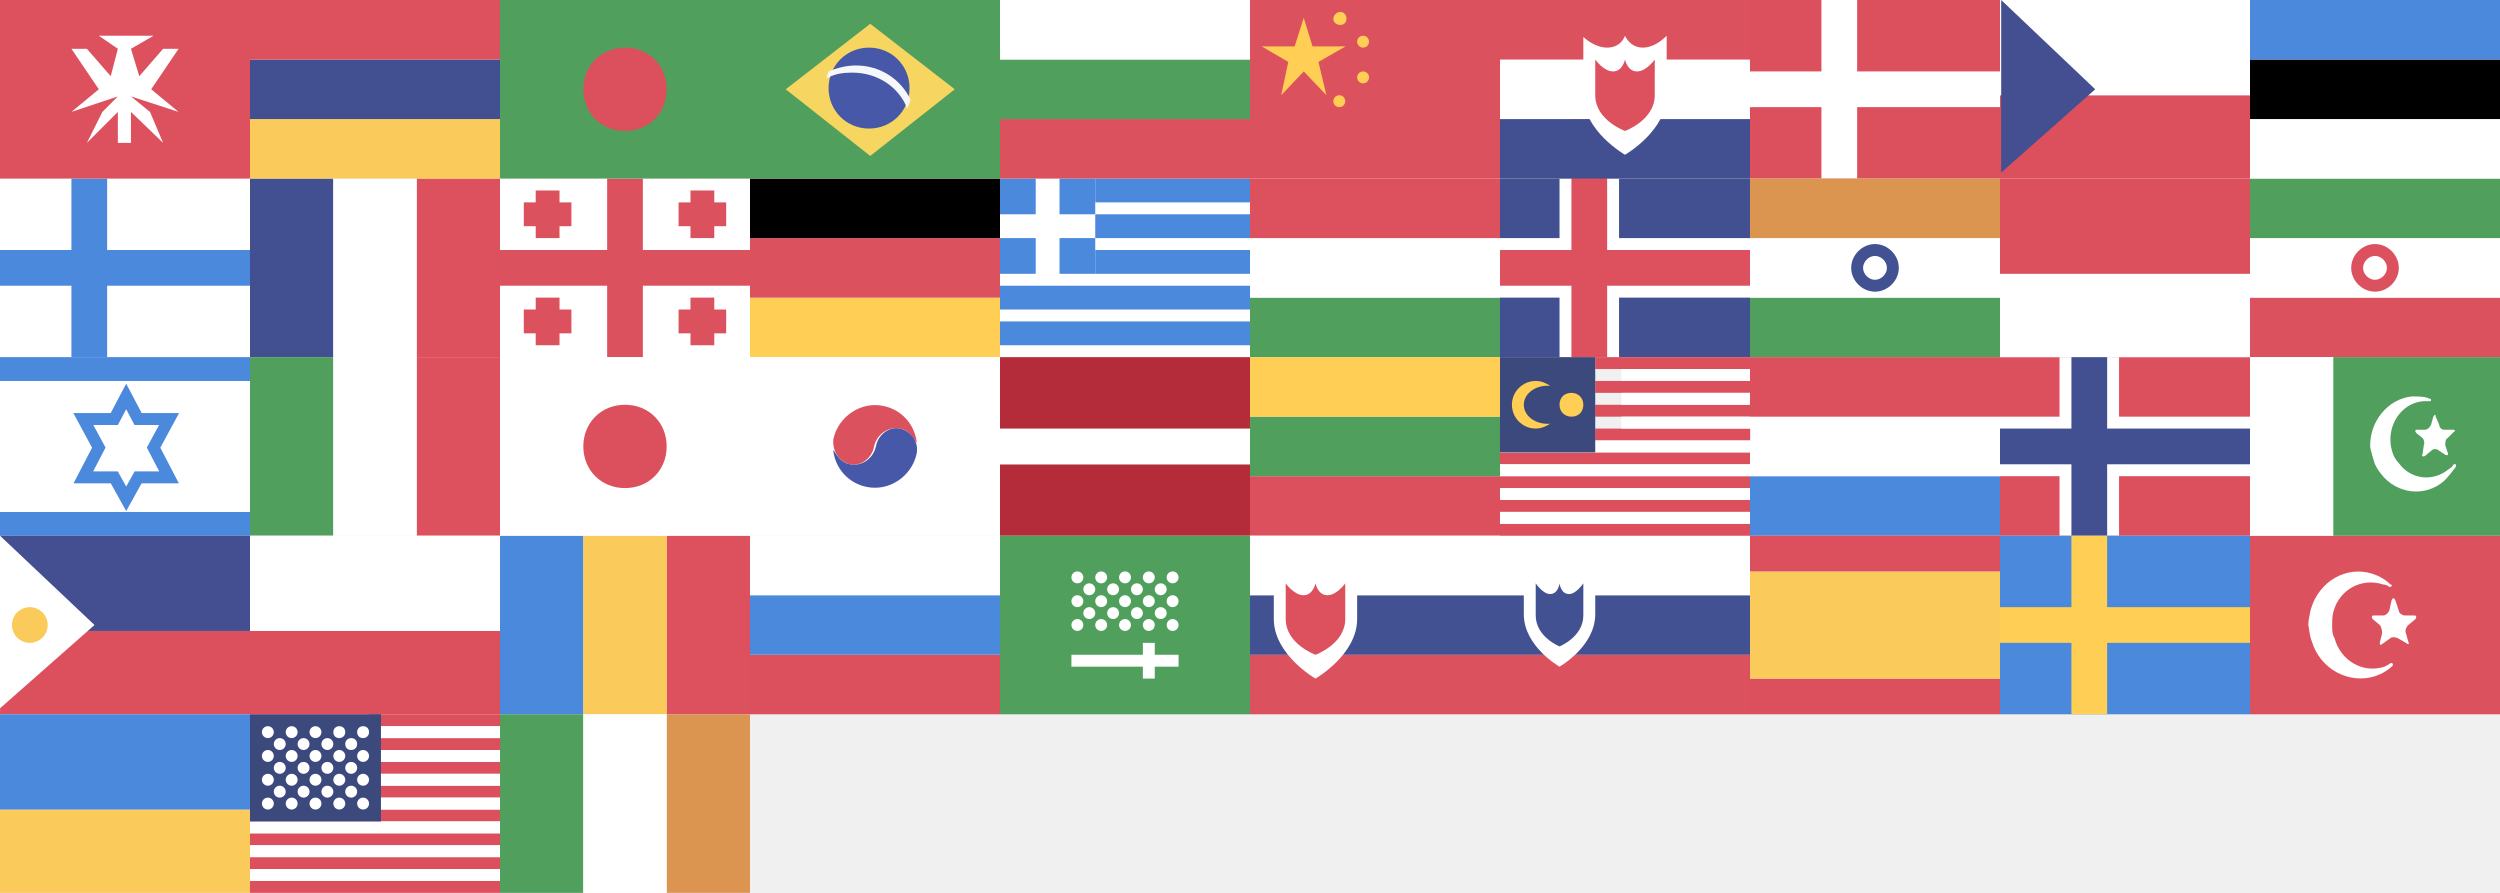
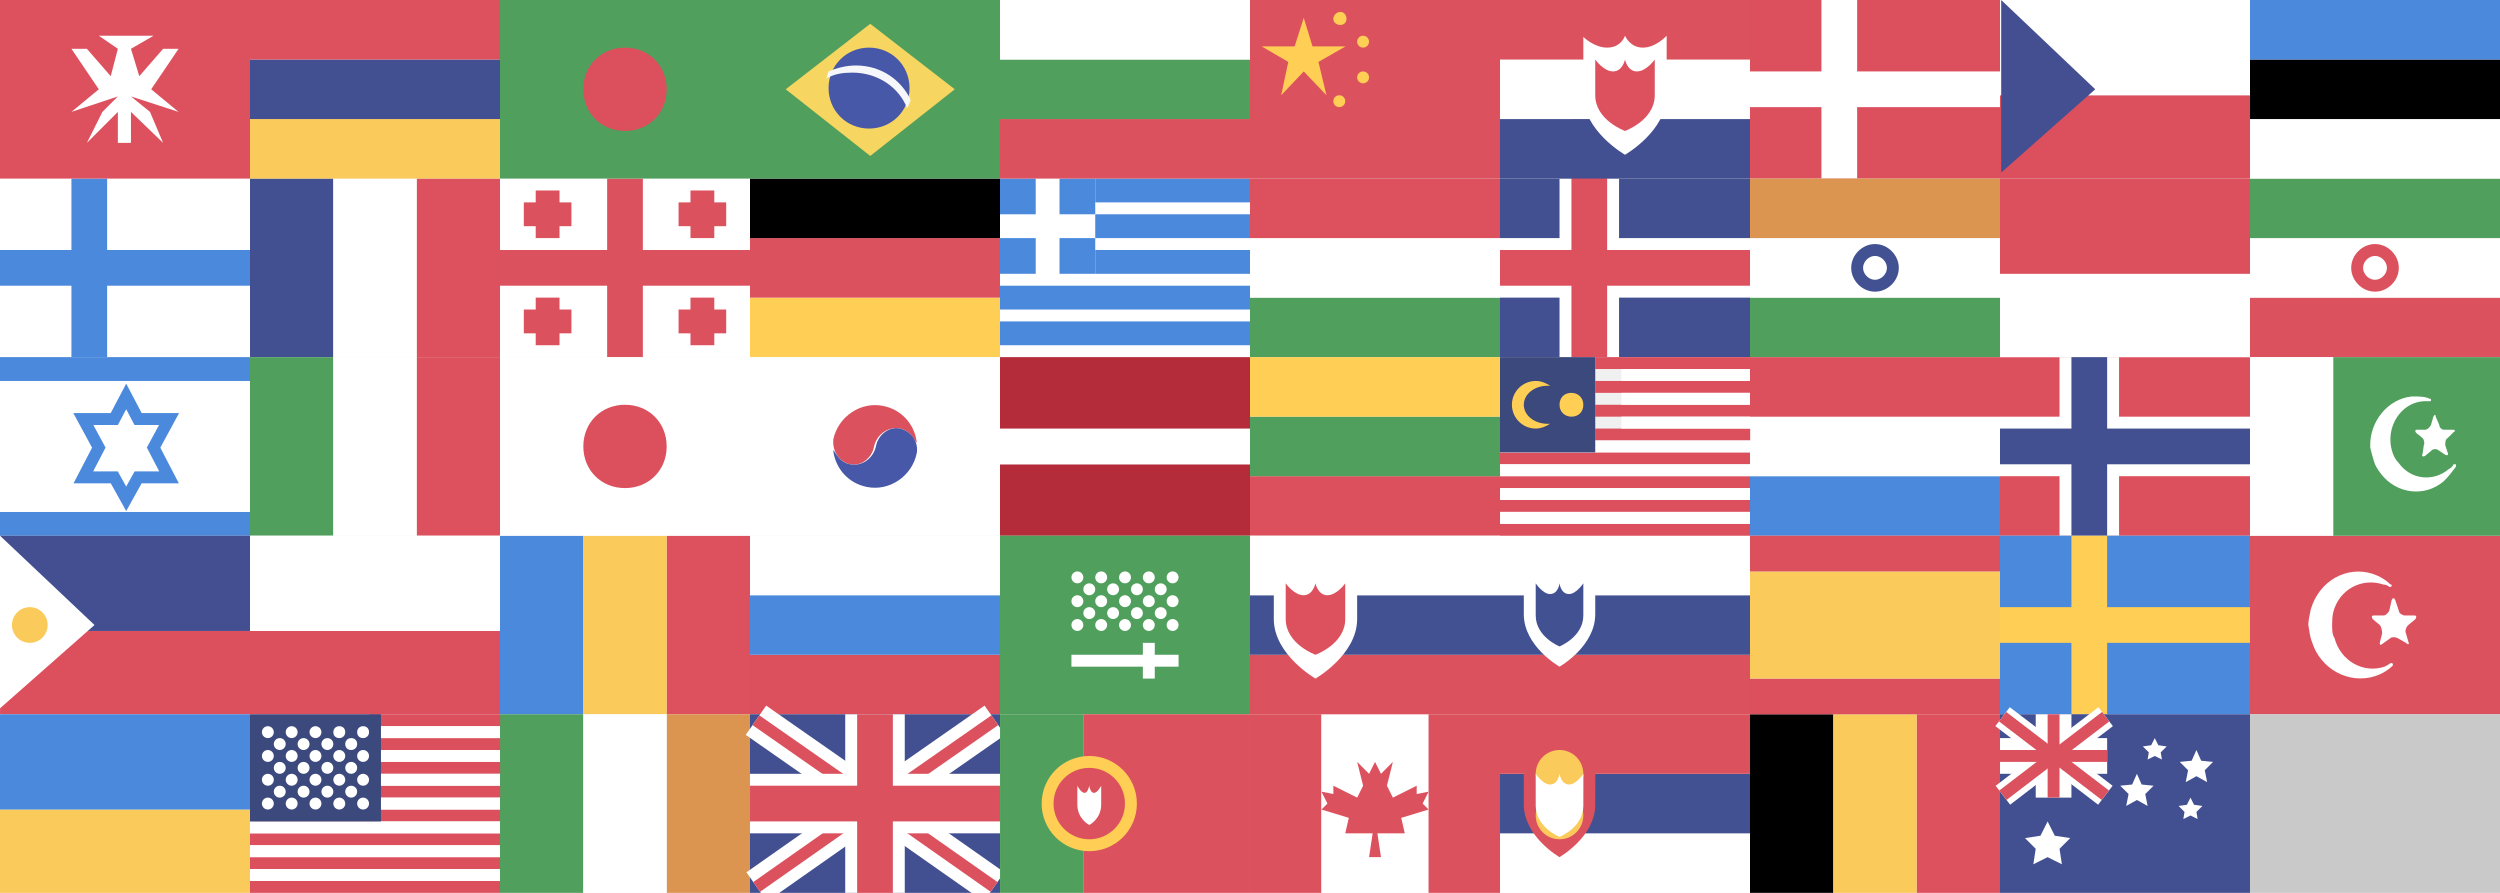
- <svg xmlns="http://www.w3.org/2000/svg" width="210" height="75" viewBox="0 0 210 75">
-   <style>.style0{fill: none;fill-rule: evenodd;}.style1{stroke-width: 7;}.style10{stroke: #FFFFFF;stroke-width: 5;}.style11{stroke: #DD505E;stroke-width: 3;}.style12{stroke: #DC505E;stroke-width: 15;}.style13{stroke: #425091;stroke-width: 3;}.style14{stroke: #FFFFFF;stroke-width: 3;}.style15{stroke: #4A89DC;stroke-width: 15;}.style16{stroke: #FFCE54;stroke-width: 3;}.style17{stroke: #FFFFFF;stroke-width: 15;}.style18{stroke: #4A89DC;stroke-width: 3;}.style19{stroke: #DC515E;stroke-width: 3;}.style2{stroke: #425091;}.style20{stroke: #DC515E;stroke-width: 2;}.style21{stroke-width: 5;}.style22{stroke: #DC505E;}.style23{stroke: #FFCE54;}.style24{stroke: #DC515E;}.style25{stroke: #000000;}.style26{stroke: #DC515E;stroke-width: 5;}.style27{stroke: #509F5D;stroke-width: 5;}.style28{stroke: #425091;stroke-width: 5;}.style29{fill: #FFFFFF;}.style3{stroke: #DD505E;}.style30{fill: #DD505E;}.style31{stroke: #425191;stroke-width: 5;}.style32{fill: #425191;}.style33{stroke: #DC9551;stroke-width: 5;}.style34{stroke: #425191;}.style35{stroke: #DD505E;stroke-width: 15;}.style36{stroke: #DC515E;stroke-width: 15;}.style37{fill: #FFCE54;}.style38{stroke: #4A89DC;stroke-width: 2;}.style39{stroke: #FFFFFF;stroke-width: 11;}.style4{stroke: #FFFFFF;}.style40{stroke: #FFFFFF;stroke-width: 27;}.style41{stroke: #B42B39;stroke-width: 6;}.style42{stroke: #DC505E;stroke-width: 3;}.style43{stroke: #FACA5A;stroke-width: 9;}.style44{stroke: #DC505E;stroke-width: 7;}.style45{stroke: #FFFFFF;stroke-width: 8;}.style46{fill: #434F91;}.style47{stroke: #434F91;stroke-width: 8;}.style48{fill: #FACA5A;}.style49{stroke: #FFFFFF;stroke-width: 7;}.style5{stroke: #509F5D;}.style50{stroke: #DC505E;stroke-width: 8;}.style51{stroke: #FACA5A;stroke-width: 7;}.style52{stroke: #4A89DC;stroke-width: 8;}.style53{stroke: #509F5D;stroke-width: 15;}.style54{fill: #DC505E;}.style55{stroke: #FFFFFF;stroke-linecap: square;}.style56{fill: #DC515E;}.style57{fill: #4758A9;}.style58{fill: #3C497D;}.style59{fill: #F6D660;}.style6{stroke: #4A89DC;}.style60{fill: #F5F7FA;}.style61{stroke: #509F5D;stroke-width: 14;}.style7{stroke: #FACA5A;}.style8{stroke: #DC9551;}.style9{stroke: #425091;stroke-width: 15;}</style>
-   <g class="style0">
-     <g class="style1">
-       <path d="M24.5 15v15" class="style2" />
-       <path d="M38.5 15v15" class="style3" />
-       <path d="M31.5 15v15" class="style4" />
-     </g>
-     <g class="style1">
-       <path d="M24.5 30v15" class="style5" />
-       <path d="M38.5 30v15" class="style3" />
-       <path d="M31.5 30v15" class="style4" />
-     </g>
-     <g class="style1">
-       <path d="M45.5 45v15" class="style6" />
-       <path d="M59.5 45v15" class="style3" />
-       <path d="M52.5 45v15" class="style7" />
-     </g>
-     <g class="style1">
-       <path d="M45.5 60v15" class="style5" />
-       <path d="M59.5 60v15" class="style8" />
-       <path d="M52.5 60v15" class="style4" />
-     </g>
-     <path d="M126 22.5h21" class="style9" />
-     <path d="M133.5 15v15m-7.5-7.5h21" class="style10" />
-     <path d="M133.5 9v21m-7.5-7.5h21" class="style11" />
-     <path d="M168 37.5h21" class="style12" />
-     <path d="M175.5 30v15m-7.5-7.5h21" class="style10" />
-     <path d="M175.5 24v21m-7.5-7.5h21" class="style13" />
-     <path d="M147 7.5h21" class="style12" />
-     <path d="M154.5 0v15M147 7.5h21" class="style14" />
-     <path d="M168 52.5h21" class="style15" />
-     <path d="M175.5 45v15m-7.5-7.5h21" class="style16" />
-     <path d="M0 22.5h21" class="style17" />
-     <path d="M7.5 15v15M0 22.5h21" class="style18" />
-     <path d="M42 22.5h21" class="style17" />
-     <path d="M52.5 15v15M42 22.5h21" class="style19" />
-     <path d="M46 16v4m-2-2h4M59 16v4m-2-2h4M46 25v4m-2-2h4M59 25v4m-2-2h4" class="style20" />
-     <g class="style21">
-       <path d="M105 27.5h21" class="style5" />
-       <path d="M105 22.5h21" class="style4" />
-       <path d="M105 17.5h21" class="style3" />
-     </g>
-     <g class="style21">
-       <path d="M105 42.5h21" class="style22" />
-       <path d="M105 37.5h21" class="style5" />
-       <path d="M105 32.5h21" class="style23" />
-     </g>
-     <g class="style21">
-       <path d="M63 57.5h21" class="style22" />
-       <path d="M63 52.5h21" class="style6" />
-       <path d="M63 47.5h21" class="style4" />
-     </g>
-     <g class="style21">
-       <path d="M63 27.5h21" class="style23" />
-       <path d="M63 22.5h21" class="style24" />
-       <path d="M63 17.5h21" class="style25" />
-     </g>
-     <path d="M189 27.5h21" class="style26" />
-     <path d="M189 22.5h21" class="style10" />
-     <path d="M189 17.5h21" class="style27" />
-     <path d="M199.5 21c.8 0 1.5.7 1.5 1.5s-.7 1.5-1.5 1.5-1.5-.7-1.5-1.5.7-1.5 1.5-1.5" class="style24" />
-     <path d="M126 12.5h21" class="style28" />
-     <path d="M126 7.5h21" class="style10" />
-     <path d="M126 2.5h21" class="style26" />
-     <path d="M136.5 3s-.3 1-1.5 1c-1.1 0-2-.9-2-.9V8c0 3 3.5 5 3.5 5s3.5-2 3.5-5V3s-.9 1-2 1-1.5-1-1.5-1z" class="style29" />
-     <path d="M136.5 5s-.2 1-1 1-1.5-1-1.5-1v3c0 2.1 2.5 3 2.5 3s2.5-.9 2.5-3V5s-.7 1-1.5 1-1-1-1-1z" class="style30" />
-     <path d="M105 57.5h21" class="style26" />
-     <path d="M105 52.5h21" class="style31" />
-     <path d="M105 47.5h21" class="style10" />
-     <path d="M110.5 47s-.3 1-1.5 1c-1.1 0-2-.9-2-.9V52c0 3 3.5 5 3.5 5s3.5-2 3.5-5v-5s-.9 1-2 1-1.5-1-1.5-1z" class="style29" />
-     <path d="M110.5 49s-.2 1-1 1-1.5-1-1.5-1v3c0 2.1 2.5 3 2.5 3s2.5-.9 2.5-3v-3s-.7 1-1.5 1-1-1-1-1z" class="style30" />
-     <path d="M126 57.5h21" class="style26" />
-     <path d="M126 52.5h21" class="style31" />
-     <path d="M126 47.5h21" class="style10" />
-     <path d="M131 47.3s-.3.9-1.3.9c-.9 0-1.7-.8-1.7-.8v4.2c0 2.7 3 4.4 3 4.4s3-1.7 3-4.4v-4.3s-.8.9-1.7.9c-1 0-1.3-.9-1.3-.9z" class="style29" />
-     <path d="M131 49s-.1.9-.8.9c-.6 0-1.2-.9-1.2-.9v2.7c0 1.8 2 2.6 2 2.6s2-.8 2-2.6V49s-.6.9-1.2.9c-.7 0-.8-.9-.8-.9z" class="style32" />
-     <path d="M147 27.5h21" class="style27" />
-     <path d="M147 22.5h21" class="style10" />
-     <path d="M147 17.5h21" class="style33" />
-     <path d="M157.5 21c.8 0 1.5.7 1.5 1.5s-.7 1.5-1.5 1.5-1.5-.7-1.5-1.5.7-1.5 1.5-1.5" class="style34" />
-     <g class="style21">
-       <path d="M147 42.5h21" class="style6" />
-       <path d="M147 37.5h21" class="style4" />
-       <path d="M147 32.5h21" class="style22" />
-     </g>
-     <g class="style21">
-       <path d="M189 12.5h21" class="style4" />
-       <path d="M189 7.5h21" class="style25" />
-       <path d="M189 2.5h21" class="style6" />
-     </g>
-     <path d="M0 7.5h21" class="style35" />
-     <path d="M11 8.1l1.6 1.3 1.1 2.6L11 9.4V12H9.9V9.4L7.3 12l1.3-2.6 1.3-1.3L6 9.4l2.3-1.9L6 4.1h1.3l2 2.3.6-2.3L8.3 3h4.6L11 4.1l.7 2.3 2-2.3H15l-2.3 3.4L15 9.4l-4-1.3z" class="style29" />
+ <svg xmlns="http://www.w3.org/2000/svg" xmlns:xlink="http://www.w3.org/1999/xlink" width="210" height="75" viewBox="0 0 210 75">
+   <style>.s0{fill: none;fill-rule: evenodd;}.s1{stroke-width: 7;}.s10{stroke: #DC515E;stroke-width: 6;}.s11{stroke: #FFFFFF;stroke-width: 9;}.s12{fill: #DC515E;}.s13{stroke: #425091;stroke-width: 15;}.s14{stroke: #FFFFFF;stroke-width: 5;}.s15{stroke: #DD505E;stroke-width: 3;}.s16{stroke: #DC505E;stroke-width: 15;}.s17{stroke: #425091;stroke-width: 3;}.s18{stroke: #FFFFFF;stroke-width: 3;}.s19{stroke: #4A89DC;stroke-width: 15;}.s2{stroke: #425091;}.s20{stroke: #FFCE54;stroke-width: 3;}.s21{stroke: #FFFFFF;stroke-width: 15;}.s22{stroke: #4A89DC;stroke-width: 3;}.s23{stroke: #DC515E;stroke-width: 3;}.s24{stroke: #DC515E;stroke-width: 2;}.s25{stroke-width: 5;}.s26{stroke: #DC505E;}.s27{stroke: #FFCE54;}.s28{stroke: #DC515E;}.s29{stroke: #DC515E;stroke-width: 5;}.s3{stroke: #DD505E;}.s30{stroke: #509F5D;stroke-width: 5;}.s31{stroke: #425091;stroke-width: 5;}.s32{fill: #FFFFFF;}.s33{fill: #DD505E;}.s34{stroke: #425191;stroke-width: 5;}.s35{fill: #425191;}.s36{fill: #FACA5A;}.s37{stroke: #DC9551;stroke-width: 5;}.s38{stroke: #425191;}.s39{stroke: #DD505E;stroke-width: 15;}.s4{stroke: #FFFFFF;}.s40{stroke: #DC515E;stroke-width: 15;}.s41{fill: #FFCE54;}.s42{stroke: #4A89DC;stroke-width: 2;}.s43{stroke: #FFFFFF;stroke-width: 11;}.s44{stroke: #FFFFFF;stroke-width: 27;}.s45{stroke: #B42B39;stroke-width: 6;}.s46{stroke: #DC505E;stroke-width: 3;}.s47{stroke: #FACA5A;stroke-width: 9;}.s48{stroke: #DC505E;stroke-width: 7;}.s49{stroke: #FFFFFF;stroke-width: 8;}.s5{stroke: #000000;}.s50{fill: #434F91;}.s51{stroke: #434F91;stroke-width: 8;}.s52{stroke: #FFFFFF;stroke-width: 7;}.s53{stroke: #DC505E;stroke-width: 8;}.s54{stroke: #FACA5A;stroke-width: 7;}.s55{stroke: #4A89DC;stroke-width: 8;}.s56{stroke: #509F5D;stroke-width: 15;}.s57{fill: #DC505E;}.s58{stroke: #FFFFFF;stroke-linecap: square;}.s59{fill: #4758A9;}.s6{stroke: #FACA5A;}.s60{fill: white;}.s61{stroke: #FFFFFF;stroke-width: 3;mask: url(#mask-2);}.s62{stroke: #DC515E;mask: url(#mask-4);}.s63{stroke: #FFFFFF;stroke-width: 2;mask: url(#mask-6);}.s64{stroke: #DC515E;mask: url(#mask-8);}.s65{fill: #3C497D;}.s66{fill: #F6D660;}.s67{fill: #F5F7FA;}.s68{stroke: #509F5D;stroke-width: 14;}.s69{stroke: #509F5D;stroke-width: 7;}.s7{stroke: #509F5D;}.s70{stroke: #DC515E;stroke-width: 14;}.s71{stroke: #FFCE54;fill: #DC515E;}.s72{stroke: #C9C9C9;stroke-width: 15;}.s8{stroke: #4A89DC;}.s9{stroke: #DC9551;}</style>
+   <defs>
+     <path d="M0 0h21v15H0zM0 0h21v15H0zM0 0h9.1v7H0zM0 0h9.1v7H0z" />
+   </defs>
+   <g class="s0">
+     <g class="s1">
+       <path d="M24.5 15v15" class="s2" />
+       <path d="M38.5 15v15" class="s3" />
+       <path d="M31.5 15v15" class="s4" />
+     </g>
+     <g class="s1">
+       <path d="M150.5 60v15" class="s5" />
+       <path d="M164.5 60v15" class="s3" />
+       <path d="M157.5 60v15" class="s6" />
+     </g>
+     <g class="s1">
+       <path d="M24.5 30v15" class="s7" />
+       <path d="M38.5 30v15" class="s3" />
+       <path d="M31.5 30v15" class="s4" />
+     </g>
+     <g class="s1">
+       <path d="M45.5 45v15" class="s8" />
+       <path d="M59.5 45v15" class="s3" />
+       <path d="M52.5 45v15" class="s6" />
+     </g>
+     <g class="s1">
+       <path d="M45.5 60v15" class="s7" />
+       <path d="M59.5 60v15" class="s9" />
+       <path d="M52.5 60v15" class="s4" />
+     </g>
+     <path d="M108 60v15" class="s10" />
+     <path d="M115.502 60v15" class="s11" />
+     <path d="M123 60v15" class="s10" />
+     <path class="s12" d="M119.002 66.7l1-.2-.5 1 .5.5-2.3.7.3 1.3h-2.3l.3 2h-1l.3-2h-2.3l.3-1.3-2.3-.7.5-.5-.5-1 1 .2V66l2 1 .5-1-.5-2 1 1 .5-1 .5 1 1-1-.5 2 .5 1 2-1z" />
+     <path d="M126 22.5h21" class="s13" />
+     <path d="M133.5 15v15m-7.5-7.5h21" class="s14" />
+     <path d="M133.5 9v21m-7.5-7.5h21" class="s15" />
+     <path d="M168 37.5h21" class="s16" />
+     <path d="M175.5 30v15m-7.5-7.5h21" class="s14" />
+     <path d="M175.5 24v21m-7.5-7.5h21" class="s17" />
+     <path d="M147 7.5h21" class="s16" />
+     <path d="M154.5 0v15M147 7.5h21" class="s18" />
+     <path d="M168 52.5h21" class="s19" />
+     <path d="M175.5 45v15m-7.5-7.5h21" class="s20" />
+     <path d="M0 22.5h21" class="s21" />
+     <path d="M7.5 15v15M0 22.5h21" class="s22" />
+     <path d="M42 22.5h21" class="s21" />
+     <path d="M52.5 15v15M42 22.5h21" class="s23" />
+     <path d="M46 16v4m-2-2h4M59 16v4m-2-2h4M46 25v4m-2-2h4M59 25v4m-2-2h4" class="s24" />
+     <g class="s25">
+       <path d="M105 27.5h21" class="s7" />
+       <path d="M105 22.5h21" class="s4" />
+       <path d="M105 17.5h21" class="s3" />
+     </g>
+     <g class="s25">
+       <path d="M105 42.5h21" class="s26" />
+       <path d="M105 37.5h21" class="s7" />
+       <path d="M105 32.5h21" class="s27" />
+     </g>
+     <g class="s25">
+       <path d="M63 57.5h21" class="s26" />
+       <path d="M63 52.5h21" class="s8" />
+       <path d="M63 47.5h21" class="s4" />
+     </g>
+     <g class="s25">
+       <path d="M63 27.5h21" class="s27" />
+       <path d="M63 22.5h21" class="s28" />
+       <path d="M63 17.5h21" class="s5" />
+     </g>
+     <path d="M189 27.5h21" class="s29" />
+     <path d="M189 22.5h21" class="s14" />
+     <path d="M189 17.5h21" class="s30" />
+     <path d="M199.5 21c.8 0 1.5.7 1.5 1.5s-.7 1.5-1.5 1.5-1.5-.7-1.5-1.5.7-1.5 1.5-1.5" class="s28" />
+     <path d="M126 12.5h21" class="s31" />
+     <path d="M126 7.5h21" class="s14" />
+     <path d="M126 2.5h21" class="s29" />
+     <path d="M136.5 3s-.3 1-1.5 1c-1.1 0-2-.9-2-.9V8c0 3 3.5 5 3.5 5s3.5-2 3.5-5V3s-.9 1-2 1-1.5-1-1.5-1z" class="s32" />
+     <path d="M136.5 5s-.2 1-1 1-1.5-1-1.5-1v3c0 2.1 2.5 3 2.5 3s2.5-.9 2.5-3V5s-.7 1-1.5 1-1-1-1-1z" class="s33" />
+     <path d="M105 57.5h21" class="s29" />
+     <path d="M105 52.5h21" class="s34" />
+     <path d="M105 47.5h21" class="s14" />
+     <path d="M110.5 47s-.3 1-1.5 1c-1.1 0-2-.9-2-.9V52c0 3 3.5 5 3.5 5s3.5-2 3.5-5v-5s-.9 1-2 1-1.5-1-1.5-1z" class="s32" />
+     <path d="M110.5 49s-.2 1-1 1-1.5-1-1.5-1v3c0 2.1 2.5 3 2.5 3s2.5-.9 2.5-3v-3s-.7 1-1.5 1-1-1-1-1z" class="s33" />
+     <path d="M126 57.5h21" class="s29" />
+     <path d="M126 52.5h21" class="s34" />
+     <path d="M126 47.5h21" class="s14" />
+     <path d="M131 47.3s-.3.9-1.3.9c-.9 0-1.7-.8-1.7-.8v4.2c0 2.7 3 4.4 3 4.4s3-1.7 3-4.4v-4.3s-.8.9-1.7.9c-1 0-1.3-.9-1.3-.9z" class="s32" />
+     <path d="M131 49s-.1.9-.8.9c-.6 0-1.2-.9-1.2-.9v2.7c0 1.8 2 2.6 2 2.6s2-.8 2-2.6V49s-.6.9-1.2.9c-.7 0-.8-.9-.8-.9z" class="s35" />
+     <g transform="translate(126 62)">
+       <path d="M0 10.5h21" class="s14" />
+       <path d="M0 5.5h21" class="s34" />
+       <path d="M0 .5h21" class="s29" />
+       <path d="M4.982 1.3s-.282.9-1.282.9c-.887 0-1.7-.8-1.7-.8v4.2C2.027 8.3 5 10 5 10c-.018 0 3-1.7 3-4.4l.016-4.3s-.816.9-1.716.9c-.99 0-1.3-.9-1.3-.9z" class="s12" />
+       <circle cx="5" cy="3" r="2" class="s36" />
+       <circle cx="5" cy="6.5" r="2" class="s36" />
+       <path d="M4.995 3s-.095.9-.795.9C3.595 3.9 3 3 3 3v2.7c.018 1.8 2 2.6 2 2.6-.005 0 2-.8 2-2.6L7.005 3s-.605.9-1.205.9C5.138 3.9 5 3 5 3z" class="s32" />
+     </g>
+     <path d="M147 27.5h21" class="s30" />
+     <path d="M147 22.5h21" class="s14" />
+     <path d="M147 17.5h21" class="s37" />
+     <path d="M157.5 21c.8 0 1.5.7 1.5 1.5s-.7 1.5-1.5 1.5-1.5-.7-1.5-1.5.7-1.5 1.5-1.5" class="s38" />
+     <g class="s25">
+       <path d="M147 42.5h21" class="s8" />
+       <path d="M147 37.5h21" class="s4" />
+       <path d="M147 32.5h21" class="s26" />
+     </g>
+     <g class="s25">
+       <path d="M189 12.5h21" class="s4" />
+       <path d="M189 7.5h21" class="s5" />
+       <path d="M189 2.5h21" class="s8" />
+     </g>
+     <path d="M0 7.5h21" class="s39" />
+     <path d="M11 8.1l1.6 1.3 1.1 2.6L11 9.4V12H9.9V9.4L7.3 12l1.3-2.6 1.3-1.3L6 9.4l2.3-1.9L6 4.1h1.3l2 2.3.6-2.3L8.3 3h4.6L11 4.1l.7 2.3 2-2.3H15l-2.3 3.4L15 9.4l-4-1.3z" class="s32" />
    <g transform="translate(105 1)">
-       <path d="M0 6.5h21" class="style36" />
-       <path d="M5.252 2.9h2.77L5.75 4.2l.67 2.8-1.904-2-1.896 2 .596-2.8-2.23-1.3h2.763L4.514.5l.738 2.4zM7.565 1.1c.312 0 .535-.2.535-.5.03-.3-.2-.6-.5-.6-.347 0-.6.3-.6.6s.3.5.6.5z" class="style37" />
-       <circle cx="9.5" cy="2.5" r=".5" class="style37" />
-       <circle cx="9.5" cy="5.5" r=".5" class="style37" />
-       <circle cx="7.5" cy="7.5" r=".5" class="style37" />
-     </g>
-     <g class="style21">
-       <path d="M21 12.5h21" class="style7" />
-       <path d="M21 7.5h21" class="style2" />
-       <path d="M21 2.5h21" class="style3" />
-     </g>
-     <path d="M0 44h21" class="style38" />
-     <path d="M0 37.5h21" class="style39" />
-     <path d="M0 31h21" class="style38" />
-     <path d="M9.6 35.2l1-1.9 1 1.9h2.6l-1.3 2.4 1.3 2.5h-2.6l-1 1.8-1-1.8H7l1.3-2.5L7 35.2h2.6z" class="style6" />
-     <path d="M84 28.5h21" class="style40" />
-     <path d="M84 16.5h3M89 16.5h3M84 21.5h3M89 21.5h3" class="style18" />
-     <path d="M92 19h13M92 16h13M92 22h13M84 25h21M84 28h21" class="style38" />
-     <path d="M84 42h21" class="style41" />
-     <path d="M84 37.5h21" class="style14" />
-     <path d="M84 33h21" class="style41" />
-     <path d="M147 58.5h21" class="style42" />
-     <path d="M147 52.5h21" class="style43" />
-     <path d="M147 46.5h21" class="style42" />
-     <path d="M168 11.5h21" class="style44" />
-     <path d="M168 4h21" class="style45" />
-     <path d="M168.1 0l7.9 7.5-7.9 7V0" class="style46" />
+       <path d="M0 6.5h21" class="s40" />
+       <path d="M5.252 2.9h2.77L5.75 4.2l.67 2.8-1.904-2-1.896 2 .596-2.8-2.23-1.3h2.763L4.514.5l.738 2.4zM7.565 1.1c.312 0 .535-.2.535-.5.03-.3-.2-.6-.5-.6-.347 0-.6.3-.6.6s.3.5.6.5z" class="s41" />
+       <circle cx="9.5" cy="2.5" r=".5" class="s41" />
+       <circle cx="9.5" cy="5.5" r=".5" class="s41" />
+       <circle cx="7.5" cy="7.5" r=".5" class="s41" />
+     </g>
+     <g class="s25">
+       <path d="M21 12.5h21" class="s6" />
+       <path d="M21 7.5h21" class="s2" />
+       <path d="M21 2.5h21" class="s3" />
+     </g>
+     <path d="M0 44h21" class="s42" />
+     <path d="M0 37.5h21" class="s43" />
+     <path d="M0 31h21" class="s42" />
+     <path d="M9.6 35.2l1-1.9 1 1.9h2.6l-1.3 2.4 1.3 2.5h-2.6l-1 1.8-1-1.8H7l1.3-2.5L7 35.2h2.6z" class="s8" />
+     <path d="M84 28.5h21" class="s44" />
+     <path d="M84 16.5h3M89 16.5h3M84 21.5h3M89 21.5h3" class="s22" />
+     <path d="M92 19h13M92 16h13M92 22h13M84 25h21M84 28h21" class="s42" />
+     <path d="M84 42h21" class="s45" />
+     <path d="M84 37.5h21" class="s18" />
+     <path d="M84 33h21" class="s45" />
+     <path d="M147 58.5h21" class="s46" />
+     <path d="M147 52.5h21" class="s47" />
+     <path d="M147 46.5h21" class="s46" />
+     <path d="M168 11.5h21" class="s48" />
+     <path d="M168 4h21" class="s49" />
+     <path d="M168.1 0l7.9 7.5-7.9 7V0" class="s50" />
    <g transform="translate(.004 45)">
-       <path d="M0 11.5h21" class="style44" />
-       <path d="M0 4h21" class="style47" />
-       <path d="M-.004 0l7.937 7.5-7.937 7V0" class="style29" />
-       <circle cx="2.5" cy="7.5" r="1.5" class="style48" />
-     </g>
-     <path d="M168 26.5h21" class="style49" />
-     <path d="M168 19h21" class="style50" />
-     <path d="M21 56.5h21" class="style44" />
-     <path d="M21 49h21" class="style45" />
-     <path d="M0 71.5h21" class="style51" />
-     <path d="M0 64h21" class="style52" />
-     <path d="M42 7.5h21" class="style53" />
-     <path d="M56 7.5c0 2-1.5 3.5-3.5 3.5S49 9.5 49 7.5 50.5 4 52.5 4 56 5.5 56 7.5z" class="style54" />
-     <path d="M84 52.5h21" class="style53" />
-     <path d="M90.5 55.5h8M96.5 54.5v2" class="style55" />
-     <g transform="translate(84 48) translate(6)" class="style29">
+       <path d="M0 11.5h21" class="s48" />
+       <path d="M0 4h21" class="s51" />
+       <path d="M-.004 0l7.937 7.5-7.937 7V0" class="s32" />
+       <circle cx="2.5" cy="7.5" r="1.5" class="s36" />
+     </g>
+     <path d="M168 26.5h21" class="s52" />
+     <path d="M168 19h21" class="s53" />
+     <path d="M21 56.5h21" class="s48" />
+     <path d="M21 49h21" class="s49" />
+     <path d="M0 71.5h21" class="s54" />
+     <path d="M0 64h21" class="s55" />
+     <path d="M42 7.5h21" class="s56" />
+     <path d="M56 7.5c0 2-1.5 3.5-3.5 3.5S49 9.5 49 7.5 50.5 4 52.5 4 56 5.5 56 7.5z" class="s57" />
+     <path d="M84 52.5h21" class="s56" />
+     <path d="M90.5 55.5h8M96.5 54.5v2" class="s58" />
+     <g transform="translate(84 48) translate(6)" class="s32">
      <circle cx=".5" cy=".5" r=".5" />
      <circle cx="2.5" cy=".5" r=".5" />
      <circle cx="4.5" cy=".5" r=".5" />
      <circle cx="6.5" cy=".5" r=".5" />
      <circle cx="8.5" cy=".5" r=".5" />
      <circle cx="1.5" cy="1.5" r=".5" />
      <circle cx="3.5" cy="1.5" r=".5" />
      <circle cx="5.5" cy="1.5" r=".5" />
      <circle cx="7.5" cy="1.5" r=".5" />
      <circle cx=".5" cy="2.5" r=".5" />
      <circle cx="2.5" cy="2.5" r=".5" />
      <circle cx="4.5" cy="2.5" r=".5" />
      <circle cx="6.5" cy="2.5" r=".5" />
      <circle cx="8.5" cy="2.5" r=".5" />
      <circle cx="1.5" cy="3.5" r=".5" />
      <circle cx="3.5" cy="3.5" r=".5" />
      <circle cx="5.5" cy="3.5" r=".5" />
      <circle cx="7.5" cy="3.5" r=".5" />
      <circle cx=".5" cy="4.5" r=".5" />
      <circle cx="2.5" cy="4.5" r=".5" />
      <circle cx="4.5" cy="4.5" r=".5" />
      <circle cx="6.5" cy="4.5" r=".5" />
      <circle cx="8.5" cy="4.5" r=".5" />
    </g>
-     <path d="M42 37.5h21" class="style17" />
-     <path d="M56 37.5c0 2-1.5 3.5-3.5 3.5S49 39.5 49 37.5s1.5-3.5 3.5-3.5 3.5 1.5 3.5 3.5z" class="style54" />
-     <path d="M63 37.5h21" class="style17" />
-     <path d="M77 37.1c0 .4-.3-.9-1.4-1.1-1-.2-2 .5-2.2 1.6-.2.9-1.1 1.6-2 1.4-.9-.2-1.5-1.1-1.4-2.1.4-1.9 2.3-3.2 4.2-2.8 1.5.3 2.6 1.5 2.8 3z" class="style56" />
-     <path d="M70 37.9c0-.4.3.9 1.4 1.1 1 .2 2-.5 2.2-1.6.2-.9 1.1-1.6 2-1.4.9.2 1.6 1.1 1.4 2.1-.4 1.9-2.3 3.2-4.2 2.8-1.5-.3-2.6-1.5-2.8-3z" class="style57" />
-     <g class="style54">
+     <path d="M42 37.5h21" class="s21" />
+     <path d="M56 37.5c0 2-1.5 3.5-3.5 3.5S49 39.5 49 37.5s1.5-3.5 3.5-3.5 3.5 1.5 3.5 3.5z" class="s57" />
+     <path d="M63 37.5h21" class="s21" />
+     <path d="M77 37.1c0 .4-.3-.9-1.4-1.1-1-.2-2 .5-2.2 1.6-.2.9-1.1 1.6-2 1.4-.9-.2-1.5-1.1-1.4-2.1.4-1.9 2.3-3.2 4.2-2.8 1.5.3 2.6 1.5 2.8 3z" class="s12" />
+     <path d="M70 37.9c0-.4.3.9 1.4 1.1 1 .2 2-.5 2.2-1.6.2-.9 1.1-1.6 2-1.4.9.2 1.6 1.1 1.4 2.1-.4 1.9-2.3 3.2-4.2 2.8-1.5-.3-2.6-1.5-2.8-3z" class="s59" />
+     <path d="M63 67.5h21" class="s13" />
+     <g transform="translate(63 60)">
+       <mask class="s60">
+         <use xlink:href="#path-1" />
+       </mask>
+       <use xlink:href="#path-1" />
+       <path d="M10.532 7.5L.5.5l10.032 7 10.03-7-10.03 7zm0 0l9.968 7-9.968-7-9.97 7 9.97-7z" class="s61" />
+     </g>
+     <g transform="translate(63 60)">
+       <mask class="s60">
+         <use xlink:href="#path-3" />
+       </mask>
+       <use xlink:href="#path-3" />
+       <path d="M10.532 7.5L.5.5l10.032 7 10.03-7-10.03 7zm0 0l9.968 7-9.968-7-9.97 7 9.97-7z" class="s62" />
+     </g>
+     <path d="M73.5 60v15M63 67.5h21" class="s14" />
+     <path d="M73.5 60v15M63 67.5h21" class="s23" />
+     <path d="M168 67.5h21" class="s13" />
+     <g transform="translate(168 60)">
+       <mask class="s60">
+         <use xlink:href="#path-5" />
+       </mask>
+       <use xlink:href="#path-5" />
+       <path d="M4.546 3.5L.216.2l4.33 3.3L8.876.2l-4.33 3.3zm0 0L8.85 6.8 4.545 3.5.243 6.8l4.303-3.3z" class="s63" />
+     </g>
+     <path d="M172.5 60v7m-4.5-3.5h9" class="s18" />
+     <g transform="translate(168 60)">
+       <mask class="s60">
+         <use xlink:href="#path-7" />
+       </mask>
+       <use xlink:href="#path-7" />
+       <path d="M.216.2L8.85 6.8M8.877.2L.243 6.8" class="s64" />
+     </g>
+     <path d="M172.5 60v7m-4.5-3.5h9" class="s28" />
+     <path class="s32" d="M181 63.5l-.6.3.1-.6-.5-.5.7-.1.3-.6.3.6.7.1-.5.5.1.6zM184.5 65.2l-.9.5.2-1-.7-.7 1-.1.4-.9.4.9 1 .1-.7.7.2 1zM184 68.5l-.6.3.1-.6-.5-.5.7-.1.3-.6.3.6.7.1-.5.5.1.6zM179.5 67.2l-.9.5.2-1-.7-.7 1-.1.4-.9.4.9 1 .1-.7.7.2 1zM172 72l-1.2.6.2-1.3-.9-.9 1.3-.2.6-1.2.6 1.2 1.3.2-.9.9.2 1.3z" />
+     <g class="s57">
      <path d="M134 30h13.01v1H134v-1zM134 32h13.01v1H134v-1zM133.994 34h13.02v1h-13.02v-1zM133.994 36h13.02v1h-13.02v-1zM126 38h21v1h-21v-1zM126 40h21v1h-21v-1zM126 42h21v1h-21v-1zM126 44h21v1h-21v-1z" />
    </g>
-     <g class="style29">
+     <g class="s32">
      <path d="M136.2 31H147v1h-10.8v-1zM136.2 33H147v1h-10.8v-1zM136.2 35H147v1h-10.8v-1zM126 37h21v1h-21v-1zM126 39h21v1h-21v-1zM126 41h21v1h-21v-1zM126 43h21v1h-21v-1z" />
    </g>
-     <path d="M126 30h8v8h-8v-8z" class="style58" />
-     <path d="M130.216 32.4c-.337-.2-.716-.4-1.216-.4-1.1 0-2 .9-2 2 .003 1.1.9 2 2 2 .46 0 .9-.2 1.2-.4h-.2c-1.105 0-2-.7-2-1.6 0-.9.9-1.6 2-1.6h.2zM132 33c.552 0 1 .4 1 1s-.4 1-1 1c-.553 0-1-.4-1-1s.4-1 1-1" class="style37" />
-     <g class="style54">
+     <path d="M126 30h8v8h-8v-8z" class="s65" />
+     <path d="M130.216 32.4c-.337-.2-.716-.4-1.216-.4-1.1 0-2 .9-2 2 .003 1.1.9 2 2 2 .46 0 .9-.2 1.2-.4h-.2c-1.105 0-2-.7-2-1.6 0-.9.9-1.6 2-1.6h.2zM132 33c.552 0 1 .4 1 1s-.4 1-1 1c-.553 0-1-.4-1-1s.4-1 1-1" class="s41" />
+     <g class="s57">
      <path d="M30.99 60h11.02v1H30.99v-1zM30.99 62h11.02v1H30.99v-1zM30.985 64h11.028v1H30.985v-1zM30.985 66h11.028v1H30.985v-1zM21 68h21v1H21v-1zM21 70h21v1H21v-1zM21 72h21v1H21v-1zM21 74h21v1H21v-1z" />
    </g>
-     <g class="style29">
+     <g class="s32">
      <path d="M31 61h11v1H31v-1zM31 63h11v1H31v-1zM31 65h11v1H31v-1zM21 67h21v1H21v-1zM21 69h21v1H21v-1zM21 71h21v1H21v-1zM21 73h21v1H21v-1z" />
    </g>
-     <path d="M21 60h11v9H21v-9z" class="style58" />
-     <g transform="translate(21 60) translate(1 1)" class="style29">
+     <path d="M21 60h11v9H21v-9z" class="s65" />
+     <g transform="translate(21 60) translate(1 1)" class="s32">
      <circle cx=".5" cy=".5" r=".5" />
      <circle cx="2.5" cy=".5" r=".5" />
      <circle cx="4.5" cy=".5" r=".5" />
      <path d="M6.5 1c.276 0 .5-.2.5-.5S6.8 0 6.5 0c-.276 0-.5.2-.5.5s.2.5.5.5z" />
      <circle cx="1.5" cy="1.5" r=".5" />
      <circle cx="3.5" cy="1.5" r=".5" />
      <circle cx="5.5" cy="1.5" r=".5" />
      <path d="M7.5 2c.276 0 .5-.2.5-.5S7.8 1 7.5 1c-.276 0-.5.2-.5.5s.2.5.5.5z" />
      <circle cx=".5" cy="2.5" r=".5" />
      <circle cx="2.5" cy="2.5" r=".5" />
      <circle cx="4.5" cy="2.5" r=".5" />
      <circle cx="6.5" cy="2.5" r=".5" />
      <circle cx="1.5" cy="3.5" r=".5" />
      <circle cx="3.5" cy="3.5" r=".5" />
      <circle cx="5.5" cy="3.5" r=".5" />
      <circle cx="7.5" cy="3.5" r=".5" />
      <circle cx="1.5" cy="5.5" r=".5" />
      <circle cx="3.5" cy="5.5" r=".5" />
      <circle cx="5.5" cy="5.5" r=".5" />
      <circle cx="7.5" cy="5.5" r=".5" />
      <circle cx=".5" cy="4.5" r=".5" />
      <circle cx="2.5" cy="4.5" r=".5" />
      <circle cx="4.5" cy="4.5" r=".5" />
      <circle cx="6.5" cy="4.5" r=".5" />
      <circle cx=".5" cy="6.5" r=".5" />
      <circle cx="2.5" cy="6.5" r=".5" />
      <circle cx="4.5" cy="6.5" r=".5" />
      <circle cx="6.5" cy="6.5" r=".5" />
      <path d="M8.5 1c.276 0 .5-.2.5-.5S8.8 0 8.5 0c-.276 0-.5.2-.5.5s.2.5.5.5z" />
      <circle cx="8.5" cy="2.5" r=".5" />
      <circle cx="8.5" cy="4.5" r=".5" />
      <circle cx="8.5" cy="6.5" r=".5" />
    </g>
-     <path d="M63 7.5h21" class="style53" />
-     <path d="M66 7.5L73.1 2l7.1 5.5-7.1 5.6L66 7.5z" class="style59" />
-     <path d="M76.4 7.4c0 1.9-1.5 3.4-3.4 3.4s-3.4-1.5-3.4-3.4S71.1 4 73 4s3.4 1.5 3.4 3.4z" class="style57" />
-     <path d="M76.2 9.1c.1-.2.2-.4.3-.7-.8-1.7-2.5-2.9-4.6-2.9-.8 0-1.6.2-2.3.5-.1.2-.1.4-.2.6.7-.4 1.4-.5 2.2-.5 2.1 0 3.9 1.2 4.6 3z" class="style60" />
-     <g class="style21">
-       <path d="M84 12.5h21" class="style24" />
-       <path d="M84 7.5h21" class="style5" />
-       <path d="M84 2.5h21" class="style4" />
-     </g>
-     <path d="M189 52.5h21" class="style36" />
-     <path d="M202.9 52l-.6.5c-.2.2-.3.5-.2.7l.2.7c.1.2 0 .3-.2.1l-.7-.4c-.2-.1-.5-.1-.6 0l-.7.5c-.1.1-.2.1-.2-.1l.2-.8c0-.3-.1-.6-.2-.7l-.6-.5c-.1-.2-.1-.3.1-.3h.8c.2 0 .4-.2.5-.4l.2-.9c.1-.2.2-.2.3 0l.3.9c0 .2.3.4.5.4h.8c.2 0 .2.1.1.3zm-2.2-2.7c-.1-.1-.3-.2-.5-.2-1.8-.6-3.7.4-4.2 2.3-.1.4-.1.8-.1 1.1 0 .4 0 .8.2 1.1.5 1.9 2.4 3 4.2 2.4.2-.1.4-.2.5-.3h.1s.1 0 .1.1v.1c-.4.4-.9.7-1.5.9-2.2.7-4.6-.6-5.3-2.9-.2-.5-.2-.9-.3-1.4 0-.4.1-.8.2-1.3.7-2.4 3-3.7 5.2-3 .6.2 1.1.5 1.5.9.1 0 .1 0 .1.1s-.1.1-.2.1z" class="style29" />
-     <path d="M192.5 30v15" class="style49" />
-     <path d="M203 30v15" class="style61" />
-     <path d="M206.3 39.2c-.3.4-.6.8-1 1.2-1.6 1.4-4 1.1-5.3-.6-.3-.4-.5-.7-.6-1.1-.1-.3-.2-.7-.3-1.1-.1-2.2 1.5-4.1 3.5-4.3.6 0 1.1 0 1.5.2.1 0 .1 0 .1.1s0 .1-.1.1h-.5c-1.7.1-2.9 1.7-2.8 3.4 0 .3.1.7.2 1 .1.3.3.6.5.8 1 1.4 2.9 1.6 4.2.5.2-.1.3-.2.4-.4h.2v.2zm-.7-2.4c-.2.1-.2.4-.2.6l.2.6c.1.2 0 .3-.2.2l-.6-.4c-.1-.1-.4-.1-.5 0l-.6.5c-.2.1-.3 0-.2-.2l.1-.7c.1-.2 0-.5-.1-.6l-.5-.4c-.2-.2-.1-.3 0-.3h.7c.2 0 .4-.2.5-.4l.2-.7c.1-.2.2-.2.2 0l.3.7c0 .2.2.4.4.4h.8c.1 0 .2.1 0 .2l-.5.5z" class="style29" />
+     <path d="M63 7.5h21" class="s56" />
+     <path d="M66 7.5L73.1 2l7.1 5.5-7.1 5.6L66 7.5z" class="s66" />
+     <path d="M76.4 7.4c0 1.9-1.5 3.4-3.4 3.4s-3.4-1.5-3.4-3.4S71.1 4 73 4s3.4 1.5 3.4 3.4z" class="s59" />
+     <path d="M76.2 9.1c.1-.2.2-.4.3-.7-.8-1.7-2.5-2.9-4.6-2.9-.8 0-1.6.2-2.3.5-.1.2-.1.4-.2.6.7-.4 1.4-.5 2.2-.5 2.1 0 3.9 1.2 4.6 3z" class="s67" />
+     <g class="s25">
+       <path d="M84 12.5h21" class="s28" />
+       <path d="M84 7.5h21" class="s7" />
+       <path d="M84 2.5h21" class="s4" />
+     </g>
+     <path d="M189 52.5h21" class="s40" />
+     <path d="M202.9 52l-.6.5c-.2.2-.3.5-.2.7l.2.7c.1.2 0 .3-.2.1l-.7-.4c-.2-.1-.5-.1-.6 0l-.7.5c-.1.1-.2.1-.2-.1l.2-.8c0-.3-.1-.6-.2-.7l-.6-.5c-.1-.2-.1-.3.1-.3h.8c.2 0 .4-.2.5-.4l.2-.9c.1-.2.2-.2.3 0l.3.9c0 .2.3.4.5.4h.8c.2 0 .2.1.1.3zm-2.2-2.7c-.1-.1-.3-.2-.5-.2-1.8-.6-3.7.4-4.2 2.3-.1.4-.1.8-.1 1.1 0 .4 0 .8.2 1.1.5 1.9 2.4 3 4.2 2.4.2-.1.4-.2.5-.3h.1s.1 0 .1.1v.1c-.4.4-.9.7-1.5.9-2.2.7-4.6-.6-5.3-2.9-.2-.5-.2-.9-.3-1.4 0-.4.1-.8.2-1.3.7-2.4 3-3.7 5.2-3 .6.2 1.1.5 1.5.9.1 0 .1 0 .1.1s-.1.1-.2.1z" class="s32" />
+     <path d="M192.5 30v15" class="s52" />
+     <path d="M203 30v15" class="s68" />
+     <path d="M206.3 39.2c-.3.4-.6.8-1 1.2-1.6 1.4-4 1.1-5.3-.6-.3-.4-.5-.7-.6-1.1-.1-.3-.2-.7-.3-1.1-.1-2.2 1.5-4.1 3.5-4.3.6 0 1.1 0 1.5.2.1 0 .1 0 .1.1s0 .1-.1.1h-.5c-1.7.1-2.9 1.7-2.8 3.4 0 .3.1.7.2 1 .1.3.3.6.5.8 1 1.4 2.9 1.6 4.2.5.2-.1.3-.2.4-.4h.2v.2zm-.7-2.4c-.2.1-.2.4-.2.6l.2.6c.1.2 0 .3-.2.2l-.6-.4c-.1-.1-.4-.1-.5 0l-.6.5c-.2.1-.3 0-.2-.2l.1-.7c.1-.2 0-.5-.1-.6l-.5-.4c-.2-.2-.1-.3 0-.3h.7c.2 0 .4-.2.5-.4l.2-.7c.1-.2.2-.2.2 0l.3.7c0 .2.2.4.4.4h.8c.1 0 .2.1 0 .2l-.5.5z" class="s32" />
+     <g transform="translate(86.998 60)">
+       <path d="M.506 0v15" class="s69" />
+       <path d="M11 0v15" class="s70" />
+       <circle cx="4.5" cy="7.5" r="3.5" class="s71" />
+       <path d="M4.498 6s-.098.6-.398.6c-.3 0-.6-.6-.6-.6v1.6c.01 1.2 1 1.7 1 1.7-.002 0 1-.5 1-1.7L5.503 6s-.303.6-.603.6c-.33 0-.4-.6-.4-.6z" class="s32" />
+     </g>
+     <path d="M189 67.5h21" class="s72" />
  </g>
</svg>
